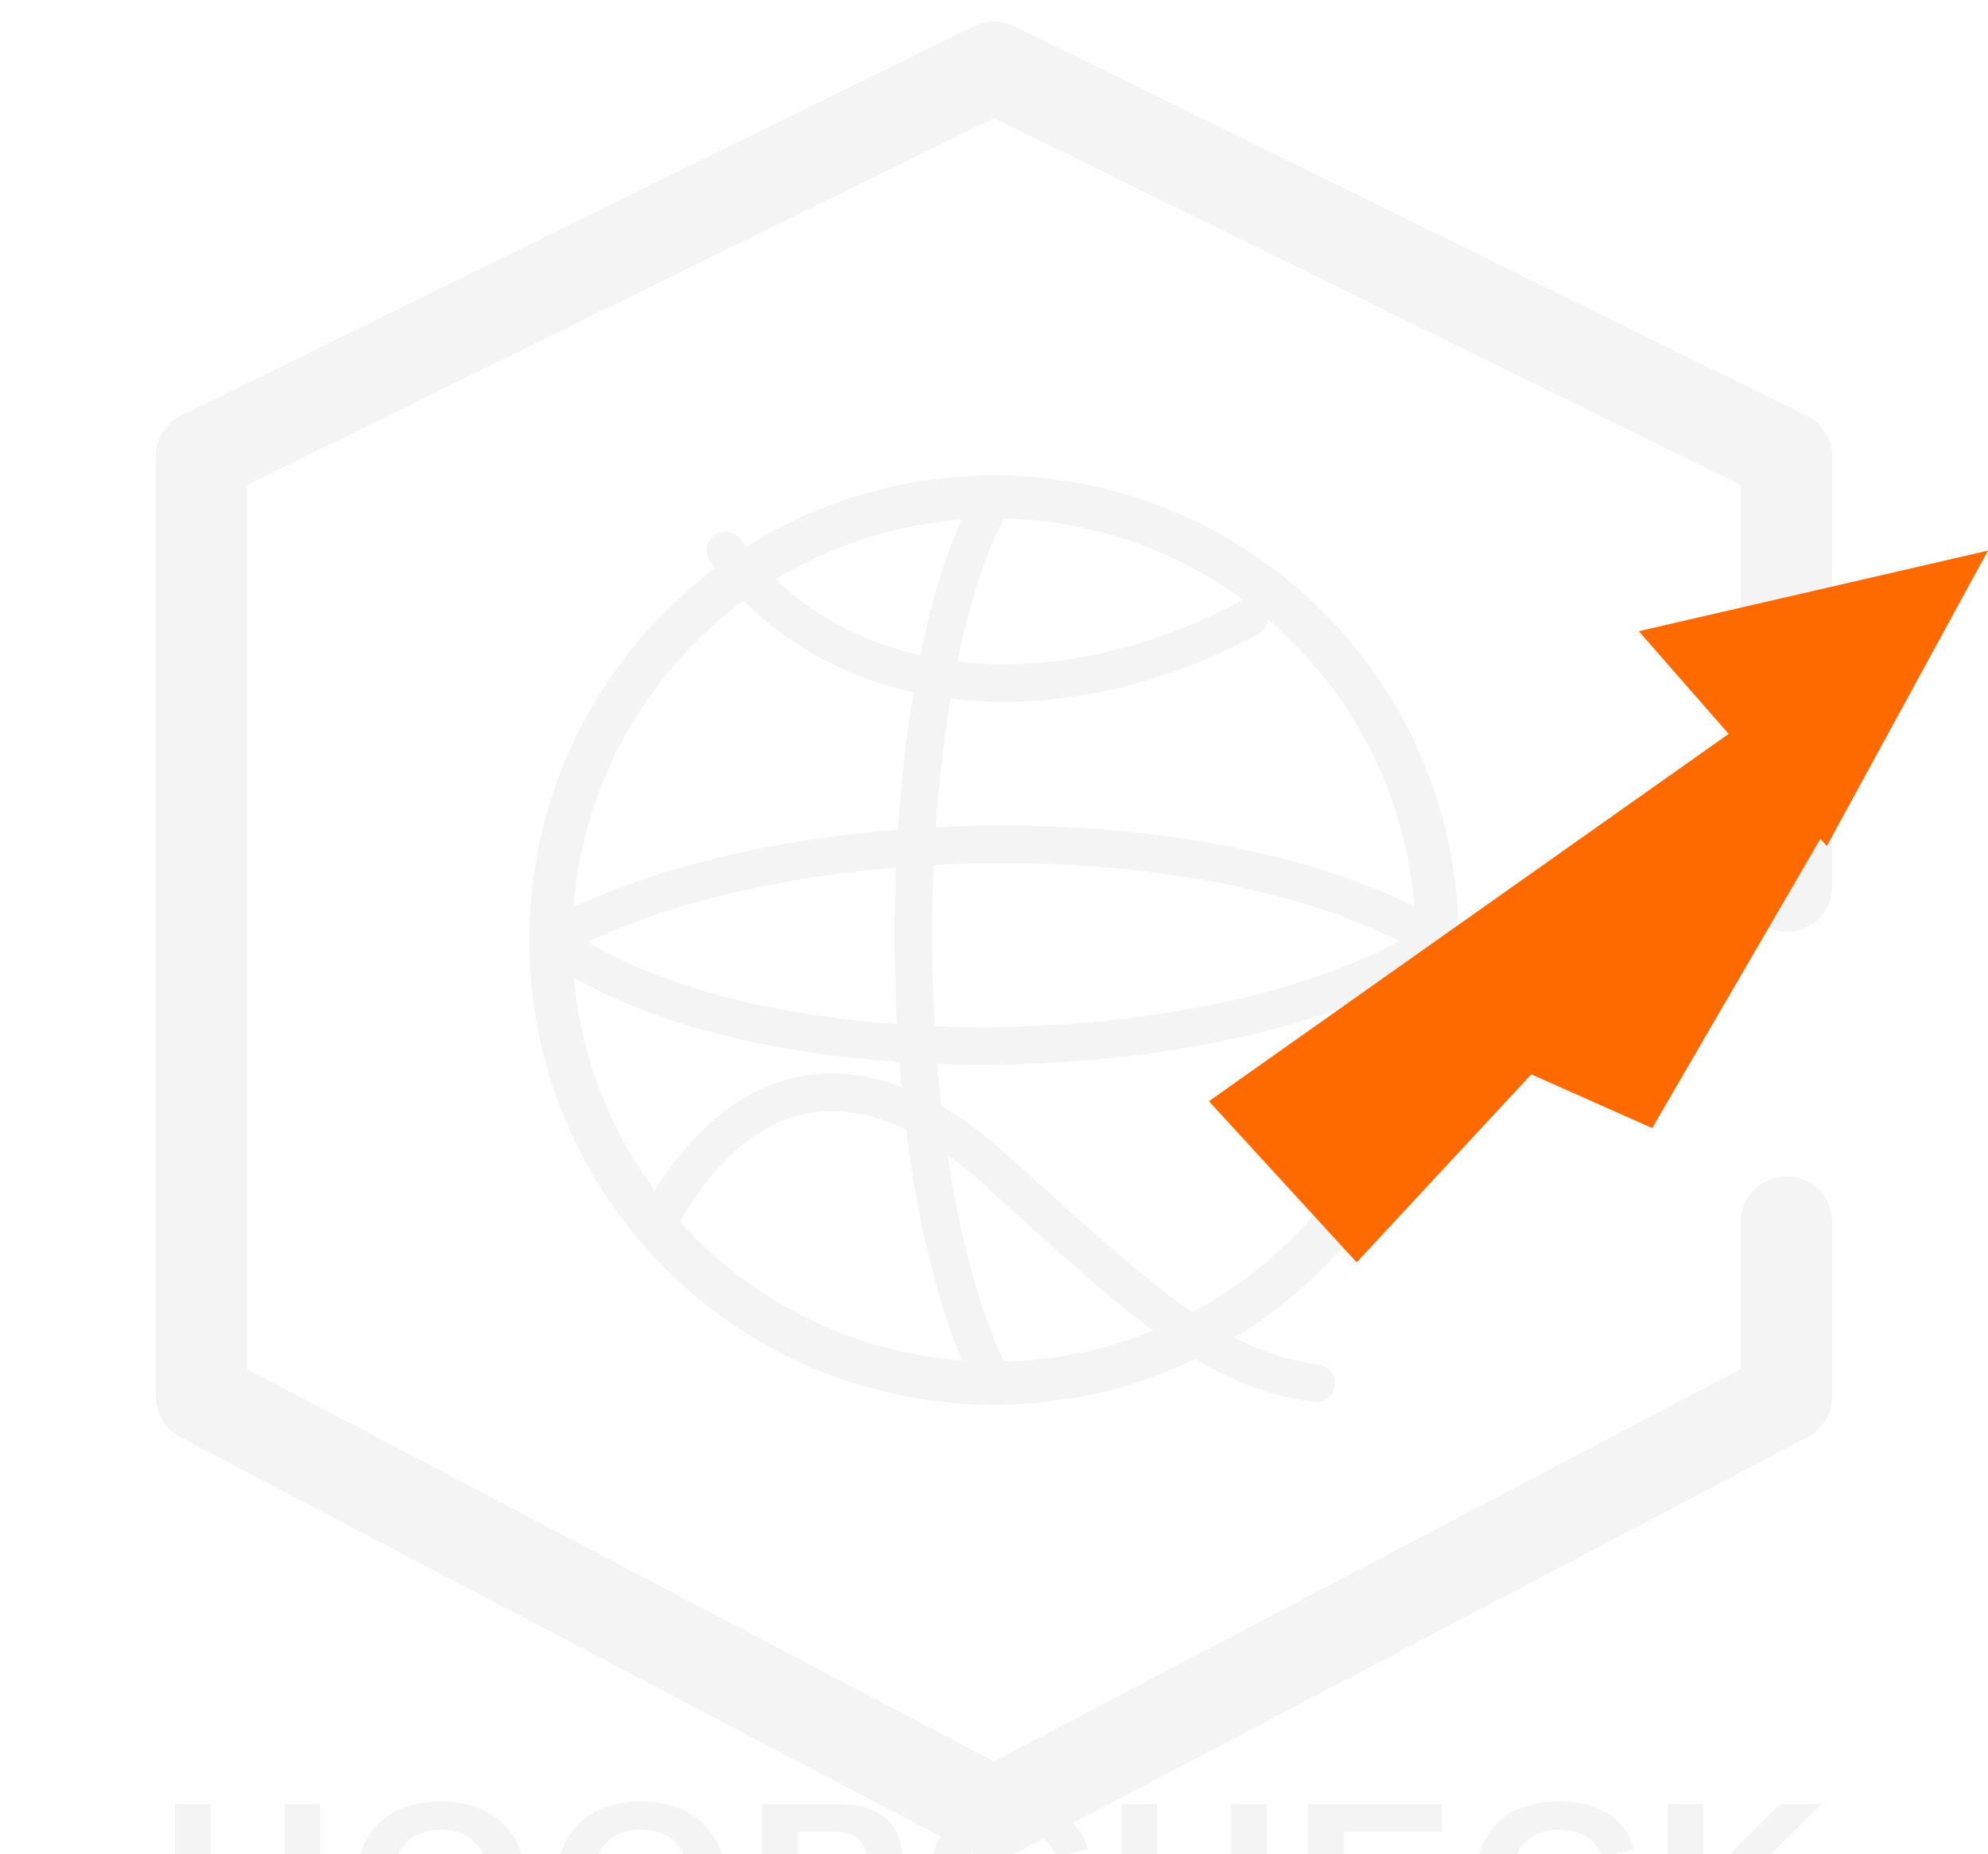
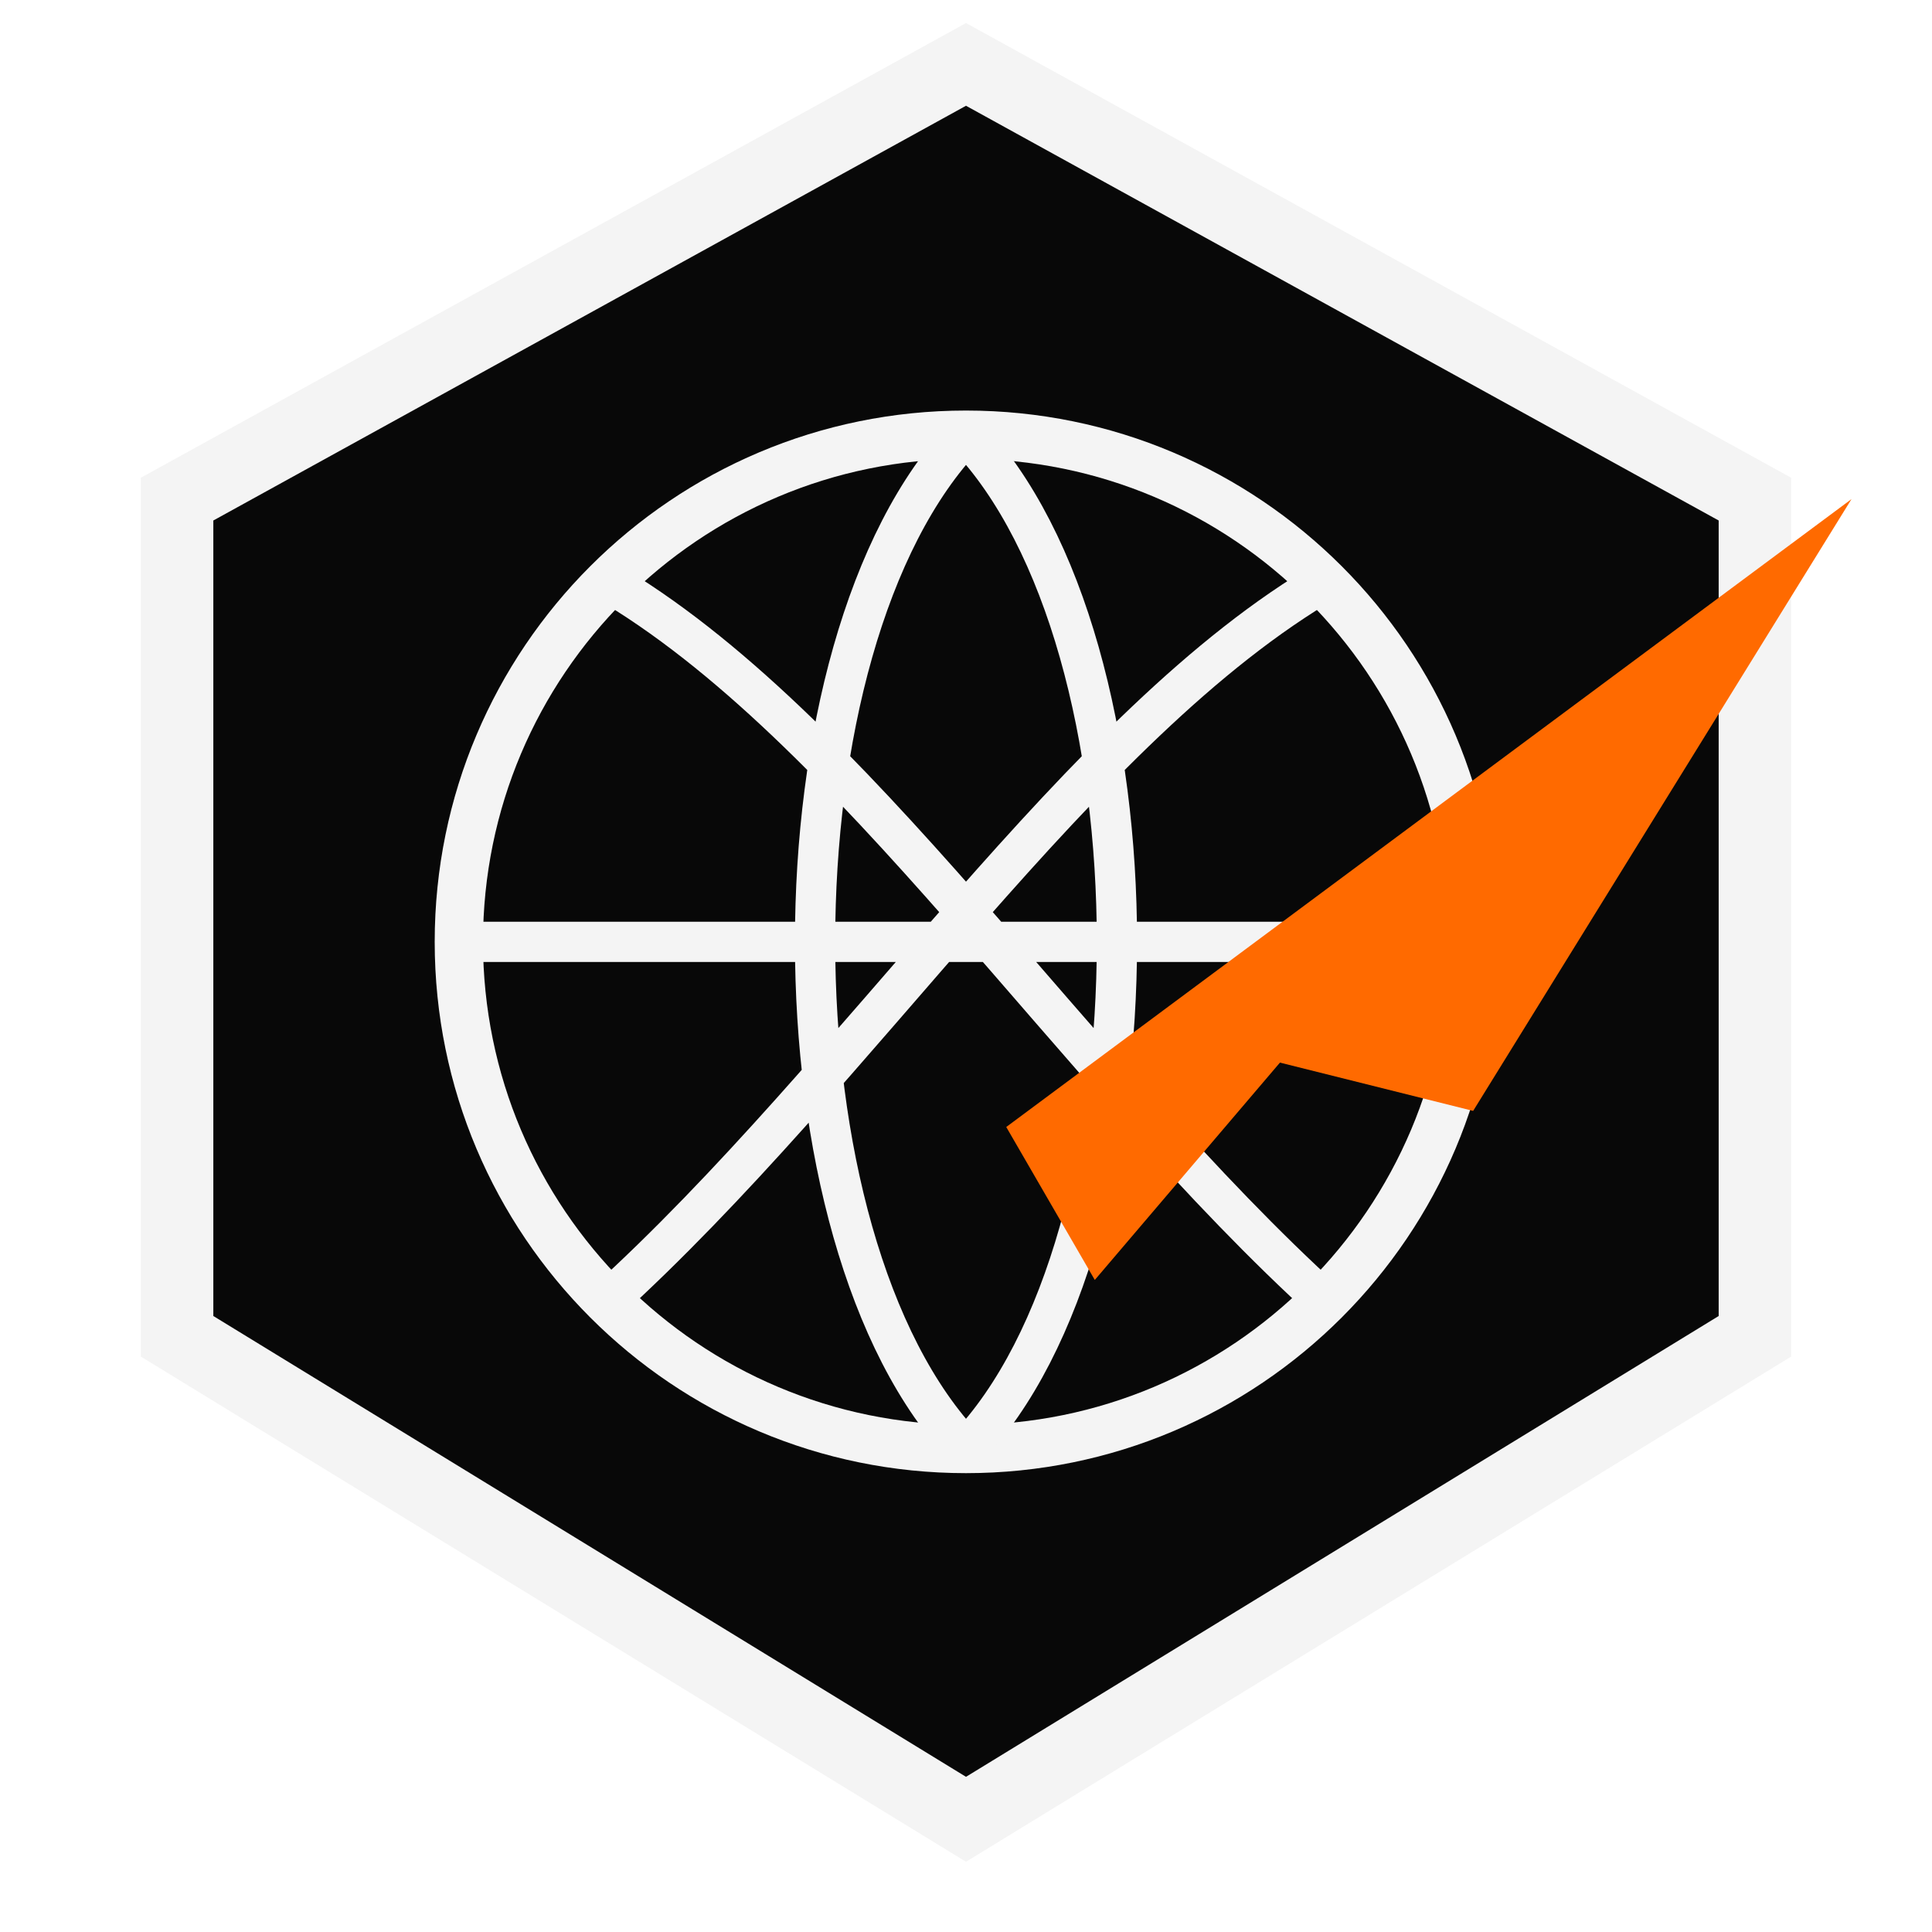
- <svg xmlns="http://www.w3.org/2000/svg" viewBox="80 0 740 690" role="img" aria-labelledby="title desc">
-   <g fill="none" stroke="#f4f4f4" stroke-linecap="round" stroke-linejoin="round">
-     <path stroke-width="34" d="M155 170 L450 25 L745 170 L745 330" />
-     <path stroke-width="34" d="M745 455 L745 520 L450 675 L155 520 L155 170" />
-     <circle stroke-width="16" cx="450" cy="350" r="165" />
-     <path stroke-width="14" d="M285 350 C365 305 530 300 615 350 C540 400 360 405 285 350Z" />
-     <path stroke-width="14" d="M450 185 C410 255 410 440 450 515" />
-     <path stroke-width="14" d="M350 205 C390 260 470 270 545 230" />
-     <path stroke-width="14" d="M325 455 C355 400 400 390 450 435 C500 480 530 510 570 515" />
-   </g>
-   <path fill="#ff6a00" d="M530 410 L820 205 L695 420 L650 400 L585 470 Z" />
-   <path fill="#ff6a00" d="M690 235 L820 205 L760 315 Z" />
-   <text x="450" y="735" text-anchor="middle" fill="#f4f4f4" font-family="Impact, Arial Narrow, Arial, sans-serif" font-size="92" font-weight="900" letter-spacing="3">HOOPCHECK</text>
+ <svg xmlns="http://www.w3.org/2000/svg" viewBox="0 0 240 240" role="img" aria-labelledby="title">
+   <path d="M120 8 218 62 218 166 120 226 22 166 22 62Z" fill="#080808" stroke="#f4f4f4" stroke-width="9" stroke-linejoin="miter" />
+   <circle cx="120" cy="117" r="63" fill="none" stroke="#f4f4f4" stroke-width="6" />
+   <path d="M57 117h126M120 54c-25 26-25 100 0 126M120 54c25 26 25 100 0 126M75 72c31 18 58 61 90 90M165 72c-31 18-58 61-90 90" fill="none" stroke="#f4f4f4" stroke-width="5" />
+   <path d="m125 140 105-78-47 76-24-6-23 27Z" fill="#ff6a00" />
</svg>
